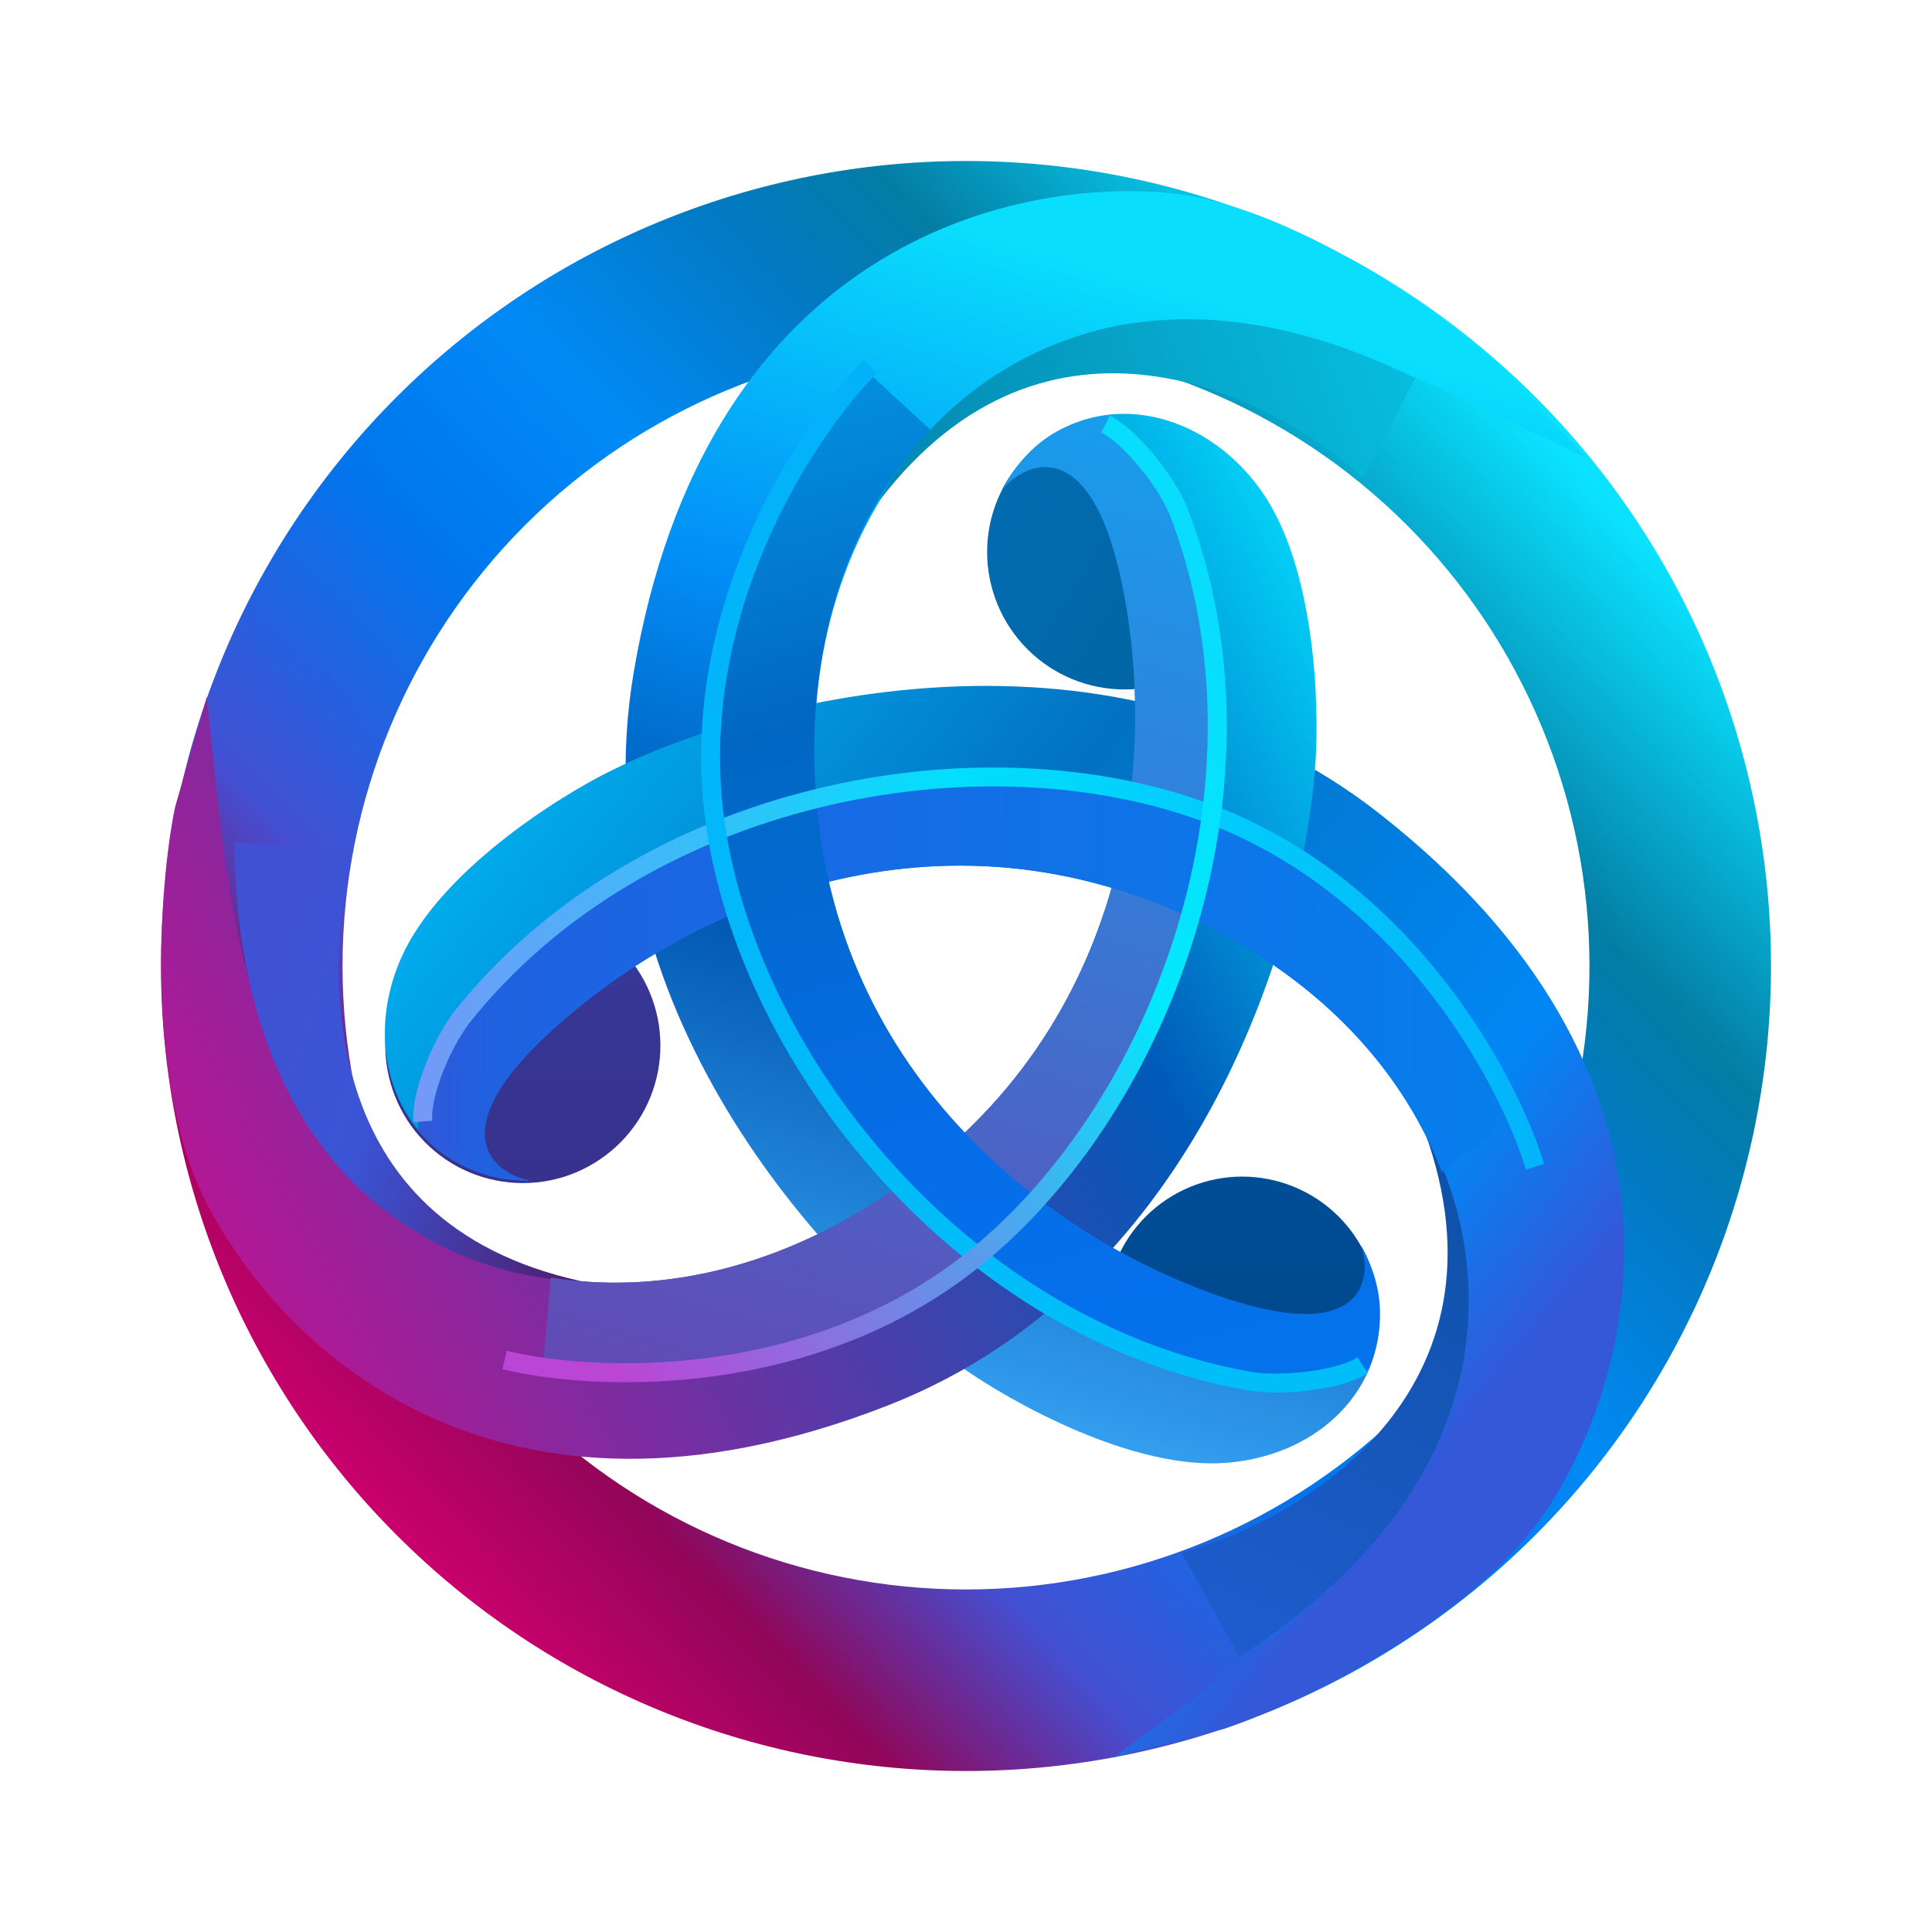
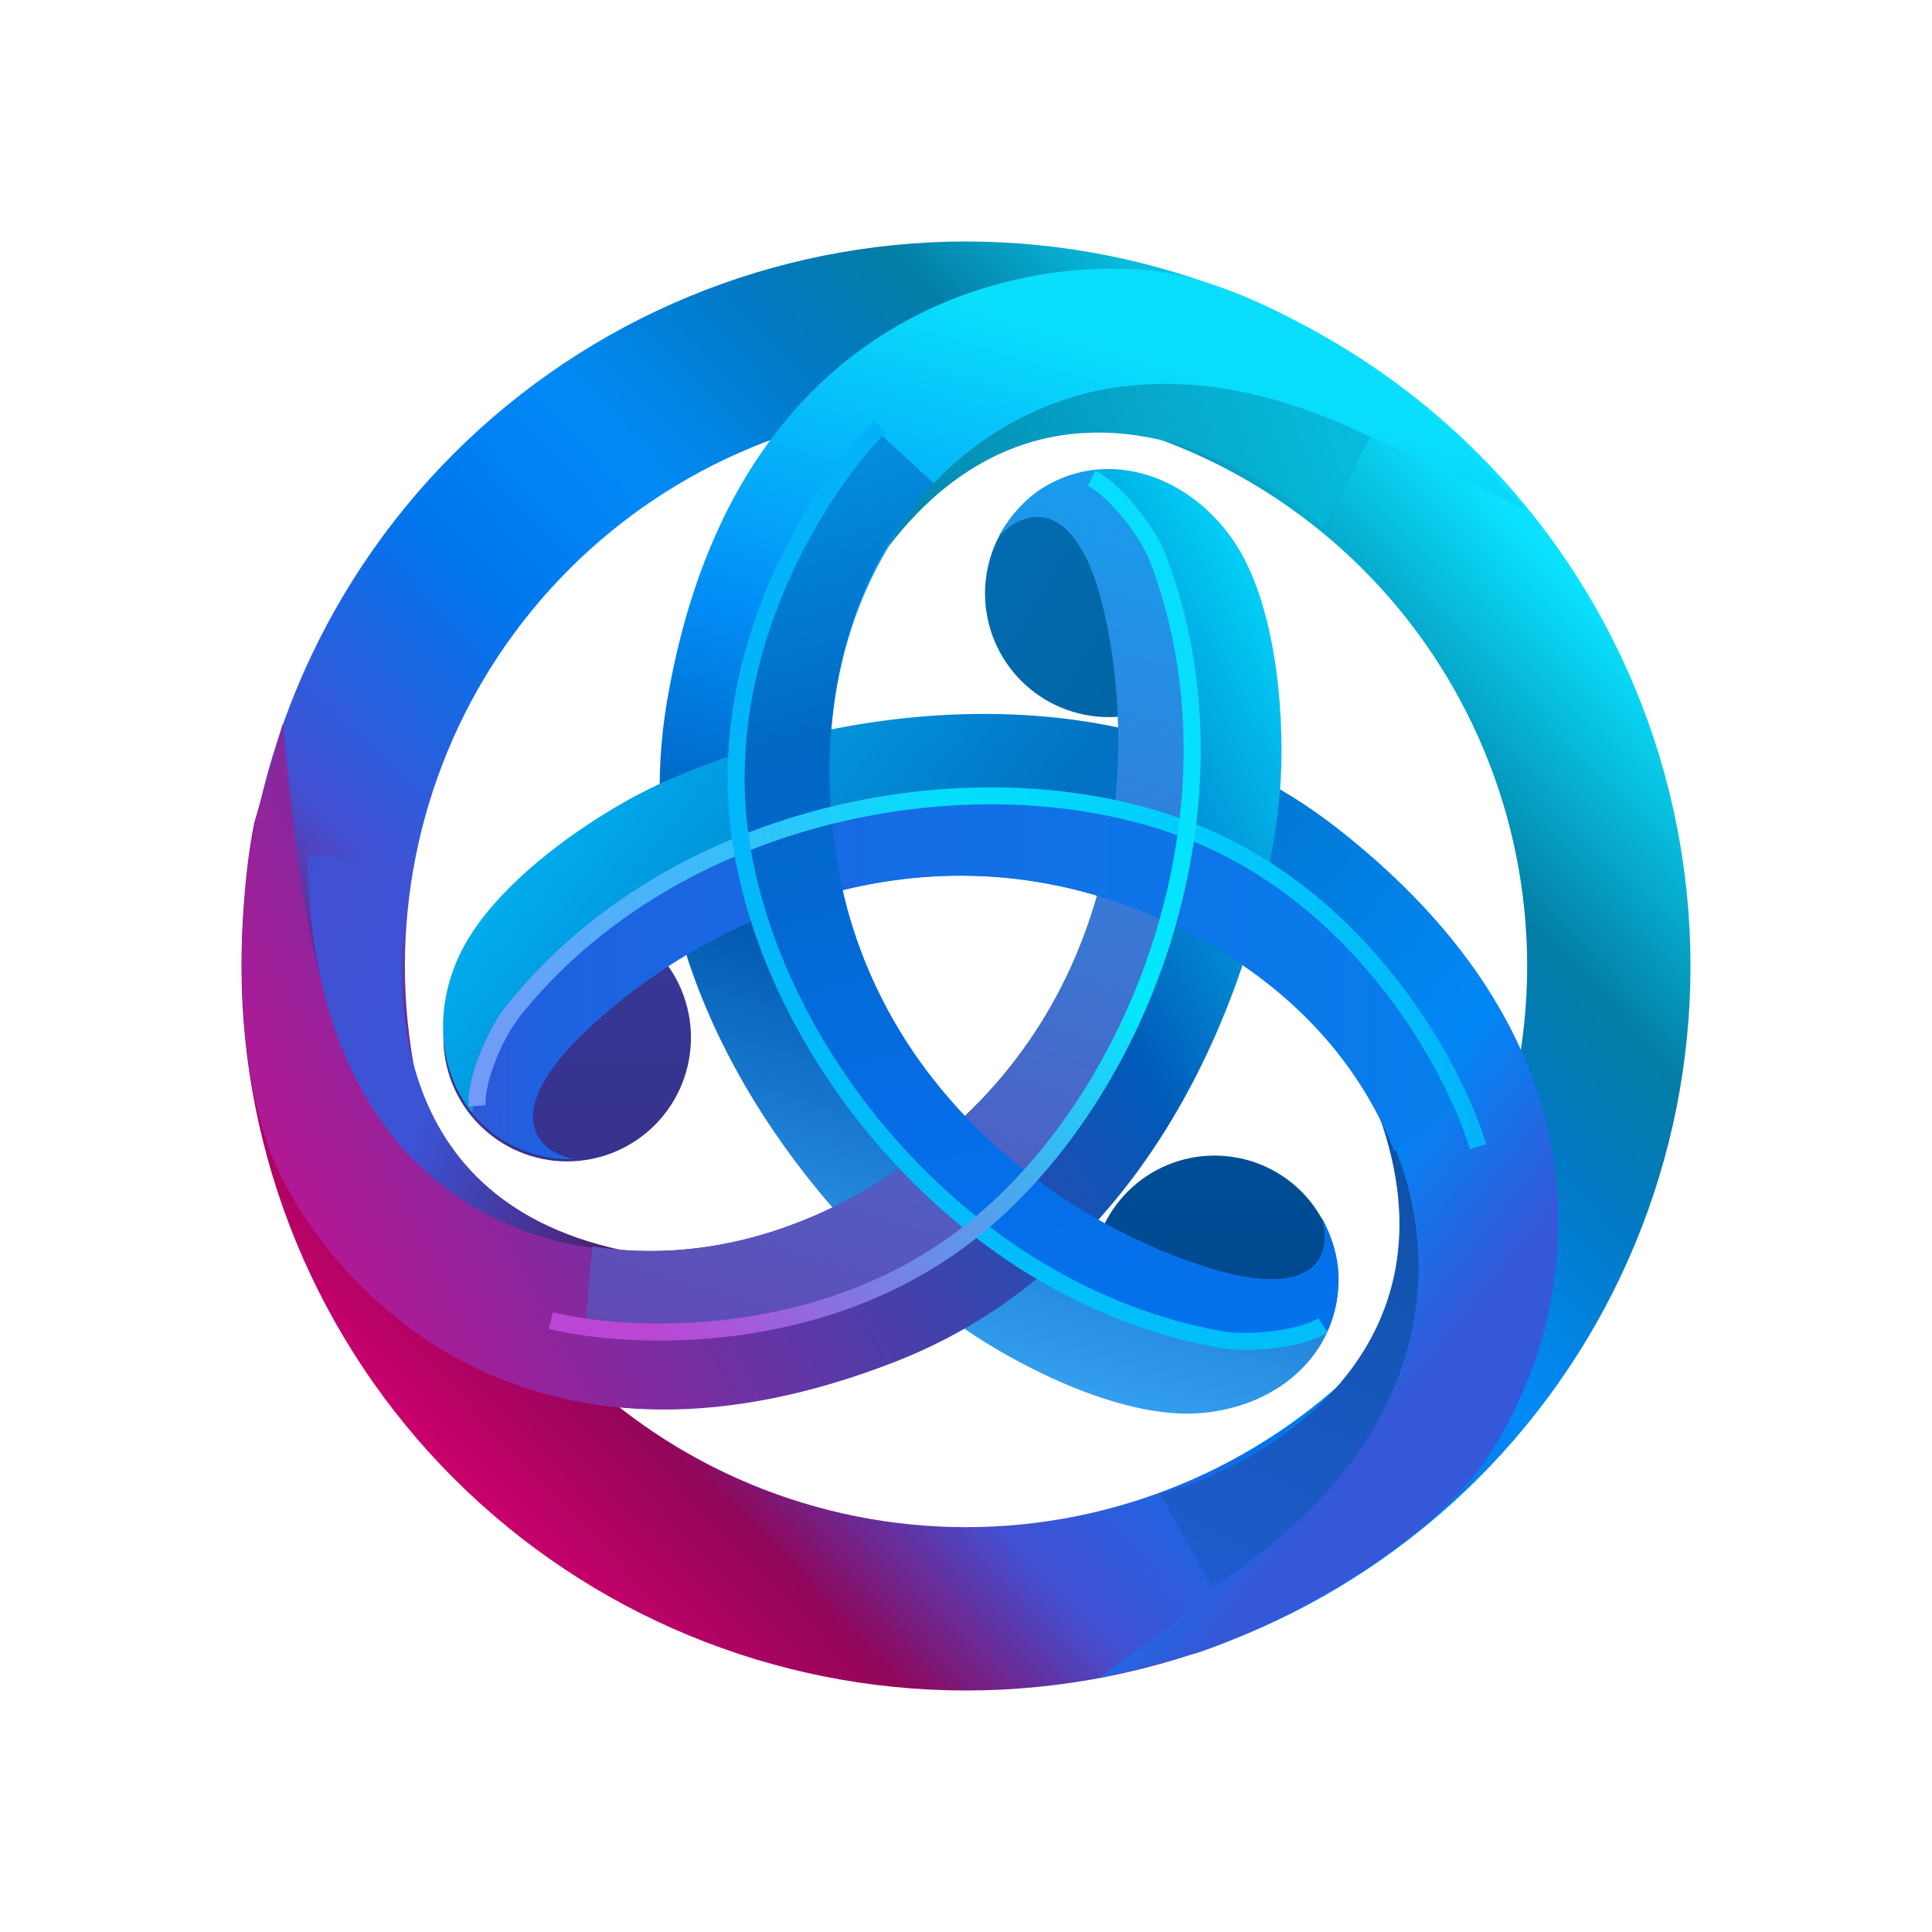
<svg xmlns="http://www.w3.org/2000/svg" width="24" height="24" viewBox="0 0 24 24" fill="none">
-   <path fill-rule="evenodd" clip-rule="evenodd" d="M12 22C13.313 22 14.614 21.741 15.827 21.239C17.04 20.736 18.142 20 19.071 19.071C20 18.142 20.736 17.04 21.239 15.827C21.741 14.614 22 13.313 22 12C22 10.687 21.741 9.386 21.239 8.173C20.736 6.96 20 5.858 19.071 4.929C18.142 4 17.04 3.264 15.827 2.761C14.614 2.259 13.313 2 12 2C9.348 2 6.804 3.054 4.929 4.929C3.054 6.804 2 9.348 2 12C2 14.652 3.054 17.196 4.929 19.071C6.804 20.947 9.348 22 12 22ZM12 19.745C14.054 19.745 16.024 18.929 17.477 17.477C18.929 16.024 19.745 14.054 19.745 12C19.745 9.946 18.929 7.976 17.477 6.523C16.024 5.071 14.054 4.255 12 4.255C9.946 4.255 7.976 5.071 6.523 6.523C5.071 7.976 4.255 9.946 4.255 12C4.255 14.054 5.071 16.024 6.523 17.477C7.976 18.929 9.946 19.745 12 19.745Z" fill="url(#paint0_linear_376_10504)" />
-   <path d="M15.431 18.003C15.88 18.003 16.311 17.825 16.629 17.508C16.946 17.19 17.125 16.759 17.125 16.31C17.125 15.861 16.946 15.43 16.629 15.112C16.311 14.795 15.88 14.616 15.431 14.616C14.982 14.616 14.551 14.795 14.233 15.112C13.916 15.43 13.737 15.861 13.737 16.31C13.737 16.759 13.916 17.19 14.233 17.508C14.551 17.825 14.982 18.003 15.431 18.003Z" fill="url(#paint1_linear_376_10504)" />
-   <path d="M14.419 2.388C16.048 2.504 17.973 3.939 18.734 4.643L19.703 5.686C17.932 4.861 16.381 3.94 14.419 3.988C12.456 4.036 9.932 6.025 10.127 9.735C10.32 13.443 13.182 15.457 15.242 16.135C16.89 16.678 17.058 15.931 16.912 15.479C17.577 16.771 16.697 18.051 15.242 18.171C14.078 18.267 12.559 17.419 11.945 16.983C10.296 15.827 7.173 12.484 7.872 8.353C8.745 3.188 12.382 2.242 14.419 2.388Z" fill="url(#paint2_linear_376_10504)" />
-   <path d="M5.006 12.149C4.895 12.346 4.824 12.564 4.798 12.789C4.771 13.015 4.79 13.243 4.853 13.461C4.916 13.679 5.021 13.882 5.163 14.059C5.306 14.236 5.481 14.382 5.681 14.491C5.88 14.598 6.099 14.666 6.325 14.688C6.551 14.711 6.779 14.688 6.996 14.622C7.212 14.555 7.414 14.446 7.588 14.301C7.763 14.156 7.906 13.978 8.011 13.777C8.218 13.379 8.26 12.916 8.129 12.487C7.997 12.059 7.703 11.699 7.309 11.486C6.915 11.272 6.453 11.222 6.022 11.346C5.591 11.47 5.227 11.758 5.006 12.149Z" fill="url(#paint3_linear_376_10504)" />
-   <path d="M19.252 18.699C18.374 20.077 16.189 21.142 15.209 21.475L13.831 21.831C15.398 20.667 16.952 19.687 17.846 17.937C18.739 16.187 18.193 13.023 14.838 11.426C11.484 9.828 8.352 11.385 6.774 12.874C5.511 14.065 6.101 14.573 6.568 14.661C5.14 14.661 4.396 13.24 4.982 11.903C5.452 10.834 6.922 9.902 7.598 9.57C9.401 8.671 13.828 7.52 17.128 10.101C21.252 13.329 20.35 16.977 19.252 18.699Z" fill="url(#paint4_linear_376_10504)" />
-   <path d="M15.434 5.977C15.319 5.785 15.166 5.618 14.986 5.484C14.806 5.351 14.601 5.254 14.383 5.2C14.166 5.146 13.94 5.135 13.718 5.168C13.496 5.201 13.283 5.278 13.091 5.393C12.898 5.509 12.731 5.661 12.598 5.842C12.464 6.022 12.368 6.227 12.313 6.444C12.259 6.662 12.248 6.888 12.281 7.11C12.315 7.332 12.391 7.545 12.507 7.737C12.74 8.125 13.118 8.405 13.557 8.514C13.997 8.624 14.462 8.554 14.85 8.321C15.239 8.088 15.518 7.71 15.628 7.27C15.737 6.831 15.668 6.366 15.434 5.977Z" fill="url(#paint5_linear_376_10504)" />
-   <path d="M2.552 14.917C1.814 13.46 1.965 11.034 2.176 10.021L2.57 8.653C2.776 10.595 2.872 12.434 3.925 14.092C4.978 15.75 7.981 16.888 11.06 14.812C14.14 12.735 14.392 9.247 13.912 7.131C13.528 5.437 12.769 5.704 12.456 6.062C13.203 4.765 14.805 4.898 15.658 6.082C16.34 7.029 16.395 8.768 16.338 9.52C16.196 11.528 14.938 15.927 11.037 17.456C6.161 19.368 3.477 16.737 2.552 14.917Z" fill="url(#paint6_linear_376_10504)" />
-   <path d="M17.58 4.698C13.818 2.845 11.573 4.943 10.921 6.224C13.003 3.495 15.797 4.895 16.932 5.936L17.58 4.698Z" fill="url(#paint7_linear_376_10504)" />
-   <path d="M15.396 20.579C19.024 18.244 18.421 15.299 17.698 14.057C18.865 17.285 16.166 18.895 14.676 19.286L15.396 20.579Z" fill="url(#paint8_linear_376_10504)" />
-   <path d="M2.911 10.463C2.955 14.777 5.657 15.879 7.224 15.916C3.872 15.184 4.067 12.052 4.351 10.562L2.911 10.463Z" fill="url(#paint9_linear_376_10504)" />
-   <path d="M13.757 5.162C14.591 5.881 15.739 7.966 14.724 11.649C13.358 16.592 8.956 17.288 6.741 17.004L6.843 15.87C8.088 16.071 9.564 15.819 11.06 14.811C14.14 12.734 14.392 9.247 13.912 7.13C13.528 5.437 12.769 5.714 12.456 6.072C12.809 5.434 13.263 5.232 13.757 5.162Z" fill="url(#paint10_linear_376_10504)" />
-   <path d="M17.911 14.559C17.455 13.373 16.486 12.211 14.839 11.426C11.486 9.83 8.353 11.385 6.774 12.874C5.512 14.066 6.12 14.579 6.588 14.667C6.322 14.674 6.059 14.622 5.817 14.513C5.575 14.404 5.361 14.242 5.19 14.038C5.244 13.086 6.151 11.26 9.574 10.051C14.232 8.404 17.813 11.297 18.86 13.82L17.911 14.559Z" fill="url(#paint11_linear_376_10504)" />
-   <path d="M11.561 5.343C10.643 6.31 10.024 7.791 10.127 9.734C10.321 13.442 13.182 15.456 15.242 16.134C16.891 16.677 17.058 15.936 16.913 15.483C17.218 16.032 17.191 16.548 17.003 17.005C15.682 17.379 13.027 17.159 10.476 13.851C7.172 9.569 9.726 6.001 10.586 4.801L10.738 4.583L11.561 5.343Z" fill="url(#paint12_linear_376_10504)" />
-   <path fill-rule="evenodd" clip-rule="evenodd" d="M15.054 9.996C17.563 10.937 18.849 13.362 19.181 14.46L18.955 14.528C18.635 13.469 17.386 11.122 14.972 10.216C12.179 9.169 8.02 9.943 5.824 12.717C5.698 12.893 5.594 13.085 5.514 13.286C5.418 13.525 5.357 13.761 5.37 13.922L5.135 13.94C5.119 13.723 5.197 13.445 5.296 13.198C5.397 12.95 5.529 12.711 5.639 12.571C7.905 9.708 12.177 8.918 15.054 9.996Z" fill="url(#paint13_linear_376_10504)" />
-   <path fill-rule="evenodd" clip-rule="evenodd" d="M8.767 10.226C8.398 7.571 9.918 5.286 10.724 4.472L10.891 4.636C10.113 5.423 8.645 7.639 8.999 10.194C9.409 13.147 12.072 16.436 15.556 17.044C15.703 17.07 15.959 17.071 16.219 17.041C16.483 17.009 16.727 16.948 16.863 16.861L16.989 17.059C16.807 17.177 16.517 17.243 16.248 17.274C16.005 17.307 15.758 17.307 15.515 17.274C11.919 16.648 9.188 13.269 8.767 10.226Z" fill="url(#paint14_linear_376_10504)" />
-   <path fill-rule="evenodd" clip-rule="evenodd" d="M12.183 15.723C10.097 17.406 7.354 17.281 6.241 17.009L6.296 16.78C7.371 17.042 10.028 17.159 12.034 15.54C14.355 13.668 15.803 9.692 14.53 6.391C14.438 6.189 14.319 6.001 14.177 5.83C14.009 5.623 13.827 5.446 13.681 5.373L13.786 5.163C13.978 5.259 14.189 5.469 14.362 5.683C14.534 5.899 14.685 6.138 14.749 6.308C16.064 9.714 14.574 13.795 12.183 15.723Z" fill="url(#paint15_linear_376_10504)" />
+   <path fill-rule="evenodd" clip-rule="evenodd" d="M12 21C13.182 21 14.352 20.767 15.444 20.315C16.536 19.863 17.528 19.2 18.364 18.364C19.2 17.528 19.863 16.536 20.315 15.444C20.767 14.352 21 13.182 21 12C21 10.818 20.767 9.648 20.315 8.556C19.863 7.464 19.2 6.472 18.364 5.636C17.528 4.8 16.536 4.137 15.444 3.685C14.352 3.233 13.182 3 12 3C9.613 3 7.324 3.948 5.636 5.636C3.948 7.324 3 9.613 3 12C3 14.387 3.948 16.676 5.636 18.364C7.324 20.052 9.613 21 12 21ZM12 18.971C13.849 18.971 15.622 18.236 16.929 16.929C18.236 15.622 18.971 13.849 18.971 12C18.971 10.151 18.236 8.378 16.929 7.071C15.622 5.764 13.849 5.03 12 5.03C10.151 5.03 8.378 5.764 7.071 7.071C5.764 8.378 5.03 10.151 5.03 12C5.03 13.849 5.764 15.622 7.071 16.929C8.378 18.236 10.151 18.971 12 18.971Z" fill="url(#paint0_linear_328_57492)" />
+   <path d="M15.088 17.403C15.492 17.403 15.88 17.243 16.166 16.957C16.451 16.671 16.612 16.283 16.612 15.879C16.612 15.475 16.451 15.087 16.166 14.801C15.88 14.515 15.492 14.355 15.088 14.355C14.683 14.355 14.296 14.515 14.01 14.801C13.724 15.087 13.563 15.475 13.563 15.879C13.563 16.283 13.724 16.671 14.01 16.957C14.296 17.243 14.683 17.403 15.088 17.403Z" fill="url(#paint1_linear_328_57492)" />
+   <path d="M14.177 3.349C15.643 3.454 17.376 4.745 18.06 5.378L18.932 6.317C17.339 5.575 15.943 4.746 14.177 4.789C12.41 4.832 10.139 6.622 10.314 9.961C10.488 13.299 13.064 15.111 14.918 15.721C16.401 16.21 16.552 15.538 16.421 15.131C17.019 16.294 16.227 17.445 14.918 17.554C13.87 17.641 12.503 16.877 11.951 16.485C10.466 15.444 7.656 12.435 8.285 8.717C9.07 4.069 12.344 3.218 14.177 3.349Z" fill="url(#paint2_linear_328_57492)" />
+   <path d="M5.706 12.134C5.606 12.312 5.542 12.508 5.518 12.71C5.495 12.913 5.511 13.119 5.568 13.315C5.624 13.511 5.719 13.694 5.847 13.853C5.975 14.012 6.134 14.144 6.313 14.242C6.493 14.339 6.69 14.399 6.893 14.42C7.096 14.44 7.301 14.419 7.496 14.36C7.691 14.3 7.873 14.202 8.03 14.071C8.187 13.941 8.316 13.78 8.41 13.599C8.596 13.241 8.634 12.824 8.516 12.439C8.398 12.053 8.133 11.729 7.778 11.537C7.424 11.345 7.008 11.3 6.62 11.412C6.233 11.523 5.904 11.783 5.706 12.134Z" fill="url(#paint3_linear_328_57492)" />
+   <path d="M18.527 18.029C17.737 19.269 15.77 20.227 14.888 20.528L13.648 20.848C15.059 19.8 16.457 18.918 17.261 17.343C18.065 15.768 17.574 12.921 14.555 11.483C11.536 10.045 8.717 11.446 7.297 12.786C6.16 13.859 6.691 14.316 7.111 14.395C5.827 14.395 5.157 13.116 5.685 11.913C6.107 10.951 7.43 10.112 8.039 9.813C9.661 9.004 13.646 7.968 16.615 10.291C20.327 13.197 19.516 16.48 18.527 18.029Z" fill="url(#paint4_linear_328_57492)" />
+   <path d="M15.091 6.58C14.987 6.407 14.85 6.256 14.687 6.136C14.525 6.016 14.341 5.929 14.145 5.88C13.949 5.831 13.746 5.822 13.546 5.851C13.346 5.881 13.155 5.95 12.982 6.054C12.809 6.158 12.658 6.295 12.538 6.457C12.418 6.62 12.331 6.804 12.282 7C12.233 7.196 12.223 7.399 12.253 7.599C12.283 7.798 12.352 7.99 12.456 8.163C12.666 8.513 13.006 8.764 13.402 8.863C13.797 8.961 14.216 8.899 14.565 8.689C14.915 8.479 15.166 8.139 15.265 7.743C15.363 7.348 15.301 6.929 15.091 6.58Z" fill="url(#paint5_linear_328_57492)" />
+   <path d="M3.497 14.625C2.833 13.313 2.969 11.131 3.159 10.219L3.513 8.988C3.699 10.736 3.785 12.391 4.733 13.883C5.68 15.375 8.383 16.399 11.155 14.53C13.927 12.661 14.153 9.523 13.722 7.618C13.376 6.094 12.693 6.333 12.411 6.656C13.083 5.488 14.524 5.608 15.293 6.674C15.907 7.526 15.956 9.091 15.904 9.768C15.777 11.576 14.644 15.535 11.134 16.911C6.745 18.631 4.33 16.263 3.497 14.625Z" fill="url(#paint6_linear_328_57492)" />
+   <path d="M17.022 5.428C13.636 3.76 11.616 5.649 11.029 6.801C12.903 4.346 15.418 5.606 16.439 6.542L17.022 5.428Z" fill="url(#paint7_linear_328_57492)" />
+   <path d="M15.057 19.721C18.321 17.62 17.779 14.969 17.128 13.851C18.178 16.756 15.75 18.205 14.408 18.557L15.057 19.721Z" fill="url(#paint8_linear_328_57492)" />
+   <path d="M3.82 10.617C3.86 14.499 6.292 15.491 7.701 15.524C4.685 14.866 4.86 12.047 5.116 10.706L3.82 10.617Z" fill="url(#paint9_linear_328_57492)" />
+   <path d="M13.582 5.846C14.332 6.493 15.365 8.37 14.451 11.684C13.222 16.133 9.261 16.759 7.267 16.504L7.358 15.483C8.479 15.664 9.808 15.438 11.154 14.53C13.926 12.661 14.152 9.522 13.721 7.617C13.375 6.093 12.692 6.342 12.411 6.665C12.728 6.09 13.137 5.909 13.582 5.846Z" fill="url(#paint10_linear_328_57492)" />
+   <path d="M17.319 14.303C16.909 13.235 16.037 12.19 14.555 11.484C11.537 10.047 8.717 11.447 7.297 12.787C6.16 13.859 6.707 14.321 7.129 14.4C6.89 14.407 6.653 14.36 6.435 14.262C6.217 14.164 6.024 14.018 5.871 13.835C5.919 12.977 6.736 11.334 9.816 10.246C14.009 8.764 17.232 11.368 18.174 13.638L17.319 14.303Z" fill="url(#paint11_linear_328_57492)" />
+   <path d="M11.605 6.009C10.779 6.879 10.222 8.211 10.315 9.961C10.489 13.298 13.064 15.11 14.918 15.72C16.402 16.21 16.553 15.543 16.422 15.135C16.696 15.629 16.672 16.094 16.503 16.505C15.314 16.841 12.925 16.643 10.628 13.666C7.655 9.812 9.954 6.601 10.727 5.521L10.864 5.325L11.605 6.009Z" fill="url(#paint12_linear_328_57492)" />
+   <path fill-rule="evenodd" clip-rule="evenodd" d="M14.749 10.197C17.007 11.043 18.164 13.226 18.463 14.214L18.259 14.275C17.972 13.322 16.848 11.21 14.675 10.394C12.161 9.452 8.418 10.149 6.442 12.645C6.329 12.804 6.235 12.976 6.163 13.158C6.076 13.373 6.022 13.585 6.033 13.729L5.822 13.745C5.807 13.55 5.877 13.301 5.966 13.079C6.058 12.855 6.176 12.64 6.275 12.514C8.315 9.937 12.16 9.226 14.749 10.197Z" fill="url(#paint13_linear_328_57492)" />
+   <path fill-rule="evenodd" clip-rule="evenodd" d="M9.09 10.404C8.758 8.014 10.127 5.957 10.852 5.225L11.002 5.373C10.302 6.081 8.98 8.075 9.299 10.374C9.668 13.033 12.065 15.992 15.201 16.539C15.333 16.563 15.563 16.564 15.798 16.537C16.035 16.509 16.255 16.453 16.377 16.375L16.491 16.553C16.326 16.659 16.066 16.718 15.823 16.747C15.605 16.776 15.383 16.776 15.164 16.747C11.928 16.184 9.469 13.143 9.09 10.404Z" fill="url(#paint14_linear_328_57492)" />
+   <path fill-rule="evenodd" clip-rule="evenodd" d="M12.165 15.351C10.287 16.865 7.819 16.753 6.817 16.508L6.867 16.302C7.834 16.538 10.225 16.643 12.031 15.186C14.12 13.502 15.423 9.923 14.277 6.952C14.194 6.77 14.088 6.6 13.96 6.447C13.809 6.261 13.645 6.101 13.514 6.036L13.607 5.847C13.78 5.933 13.971 6.122 14.126 6.315C14.281 6.509 14.417 6.724 14.475 6.877C15.658 9.943 14.316 13.615 12.165 15.351Z" fill="url(#paint15_linear_328_57492)" />
  <defs>
-     <linearGradient id="paint0_linear_376_10504" x1="19.503" y1="5.739" x2="5.122" y2="19.366" gradientUnits="userSpaceOnUse">
+     <linearGradient id="paint0_linear_328_57492" x1="18.753" y1="6.365" x2="5.81" y2="18.63" gradientUnits="userSpaceOnUse">
      <stop stop-color="#0AE2FF" />
      <stop offset="0.189" stop-color="#047DA5" />
      <stop offset="0.278" stop-color="#0279C2" />
      <stop offset="0.42" stop-color="#018AF6" />
      <stop offset="0.553" stop-color="#0076ED" />
      <stop offset="0.744" stop-color="#4350D3" />
      <stop offset="0.873" stop-color="#910659" />
      <stop offset="1" stop-color="#CB006D" />
    </linearGradient>
-     <linearGradient id="paint1_linear_376_10504" x1="12" y1="2" x2="12" y2="22" gradientUnits="userSpaceOnUse">
+     <linearGradient id="paint1_linear_328_57492" x1="12" y1="3" x2="12" y2="21" gradientUnits="userSpaceOnUse">
      <stop stop-color="#016FD8" />
      <stop offset="1" stop-color="#003A72" />
    </linearGradient>
-     <linearGradient id="paint2_linear_376_10504" x1="20.624" y1="5.383" x2="15.411" y2="23.009" gradientUnits="userSpaceOnUse">
+     <linearGradient id="paint2_linear_328_57492" x1="19.761" y1="6.044" x2="15.07" y2="21.909" gradientUnits="userSpaceOnUse">
      <stop stop-color="#09DEFC" />
      <stop offset="0.269" stop-color="#028DF7" />
      <stop offset="0.483" stop-color="#0056AF" />
      <stop offset="0.795" stop-color="#3AA7F7" />
      <stop offset="1" stop-color="#086EE8" />
    </linearGradient>
-     <linearGradient id="paint3_linear_376_10504" x1="11.999" y1="2" x2="11.999" y2="22" gradientUnits="userSpaceOnUse">
+     <linearGradient id="paint3_linear_328_57492" x1="12" y1="3" x2="12" y2="21" gradientUnits="userSpaceOnUse">
      <stop stop-color="#344ABE" />
      <stop offset="1" stop-color="#392470" />
    </linearGradient>
-     <linearGradient id="paint4_linear_376_10504" x1="15.213" y1="21.503" x2="0.254" y2="9.465" gradientUnits="userSpaceOnUse">
+     <linearGradient id="paint4_linear_328_57492" x1="14.892" y1="20.552" x2="1.429" y2="9.718" gradientUnits="userSpaceOnUse">
      <stop stop-color="#3458D8" />
      <stop offset="0.131" stop-color="#0187F5" />
      <stop offset="0.463" stop-color="#0271C2" />
      <stop offset="0.81" stop-color="#01BCF8" />
      <stop offset="1" stop-color="#534BCF" />
    </linearGradient>
-     <linearGradient id="paint5_linear_376_10504" x1="2.677" y1="6.399" x2="19.953" y2="16.778" gradientUnits="userSpaceOnUse">
+     <linearGradient id="paint5_linear_328_57492" x1="3.609" y1="6.959" x2="19.157" y2="16.3" gradientUnits="userSpaceOnUse">
      <stop stop-color="#027ED5" />
      <stop offset="1" stop-color="#02517B" />
    </linearGradient>
-     <linearGradient id="paint6_linear_376_10504" x1="3.314" y1="17.769" x2="23.052" y2="7.175" gradientUnits="userSpaceOnUse">
+     <linearGradient id="paint6_linear_328_57492" x1="4.183" y1="17.192" x2="21.947" y2="7.657" gradientUnits="userSpaceOnUse">
      <stop stop-color="#BD1493" />
      <stop offset="0.528" stop-color="#005AB9" />
      <stop offset="0.76" stop-color="#03DEFE" />
      <stop offset="1" stop-color="#06C1FD" />
    </linearGradient>
-     <linearGradient id="paint7_linear_376_10504" x1="21.552" y1="9.497" x2="8.873" y2="13.816" gradientUnits="userSpaceOnUse">
+     <linearGradient id="paint7_linear_328_57492" x1="20.597" y1="9.748" x2="9.186" y2="13.635" gradientUnits="userSpaceOnUse">
      <stop stop-color="#08CDED" />
      <stop offset="0.33" stop-color="#06ACCF" />
      <stop offset="1" stop-color="#03618E" />
    </linearGradient>
-     <linearGradient id="paint8_linear_376_10504" x1="4.89" y1="18.808" x2="11.11" y2="5.363" gradientUnits="userSpaceOnUse">
+     <linearGradient id="paint8_linear_328_57492" x1="5.601" y1="18.127" x2="11.199" y2="6.027" gradientUnits="userSpaceOnUse">
      <stop stop-color="#2660DE" />
      <stop offset="1" stop-color="#004988" />
    </linearGradient>
-     <linearGradient id="paint9_linear_376_10504" x1="2.475" y1="4.735" x2="10.259" y2="7.283" gradientUnits="userSpaceOnUse">
+     <linearGradient id="paint9_linear_328_57492" x1="3.428" y1="5.462" x2="10.434" y2="7.755" gradientUnits="userSpaceOnUse">
      <stop stop-color="#4C46C3" />
      <stop offset="0.244" stop-color="#4250D3" />
      <stop offset="0.585" stop-color="#3B54D6" />
      <stop offset="1" stop-color="#4F1964" />
    </linearGradient>
-     <linearGradient id="paint10_linear_376_10504" x1="14.894" y1="2.012" x2="8.687" y2="22.557" gradientUnits="userSpaceOnUse">
+     <linearGradient id="paint10_linear_328_57492" x1="14.604" y1="3.011" x2="9.019" y2="21.501" gradientUnits="userSpaceOnUse">
      <stop stop-color="#05B2FC" />
      <stop offset="1" stop-color="#7E2B9F" />
    </linearGradient>
-     <linearGradient id="paint11_linear_376_10504" x1="2.719" y1="18.802" x2="21.326" y2="18.89" gradientUnits="userSpaceOnUse">
+     <linearGradient id="paint11_linear_328_57492" x1="3.646" y1="18.122" x2="20.393" y2="18.201" gradientUnits="userSpaceOnUse">
      <stop stop-color="#6340C6" />
      <stop offset="0.179" stop-color="#1F61E0" />
      <stop offset="1" stop-color="#0184EF" />
    </linearGradient>
-     <linearGradient id="paint12_linear_376_10504" x1="7.989" y1="2.699" x2="13.612" y2="23.012" gradientUnits="userSpaceOnUse">
+     <linearGradient id="paint12_linear_328_57492" x1="8.39" y1="3.629" x2="13.451" y2="21.91" gradientUnits="userSpaceOnUse">
      <stop stop-color="#04A9F0" />
      <stop offset="0.312" stop-color="#0167C3" />
      <stop offset="0.577" stop-color="#066DE9" />
      <stop offset="1" stop-color="#007AEF" />
    </linearGradient>
-     <linearGradient id="paint13_linear_376_10504" x1="19.445" y1="9.957" x2="1.535" y2="10.884" gradientUnits="userSpaceOnUse">
+     <linearGradient id="paint13_linear_328_57492" x1="18.7" y1="10.161" x2="2.582" y2="10.996" gradientUnits="userSpaceOnUse">
      <stop stop-color="#03B0FB" />
      <stop offset="0.424" stop-color="#02DFFC" />
      <stop offset="1" stop-color="#AF75F4" />
    </linearGradient>
-     <linearGradient id="paint14_linear_376_10504" x1="12.109" y1="2.129" x2="12.109" y2="21.814" gradientUnits="userSpaceOnUse">
+     <linearGradient id="paint14_linear_328_57492" x1="12.098" y1="3.116" x2="12.098" y2="20.833" gradientUnits="userSpaceOnUse">
      <stop stop-color="#03AFFA" />
      <stop offset="1" stop-color="#00C2F9" />
    </linearGradient>
-     <linearGradient id="paint15_linear_376_10504" x1="7.519" y1="16.876" x2="16.017" y2="8.603" gradientUnits="userSpaceOnUse">
+     <linearGradient id="paint15_linear_328_57492" x1="7.967" y1="16.388" x2="15.616" y2="8.942" gradientUnits="userSpaceOnUse">
      <stop stop-color="#BB46D6" />
      <stop offset="0.672" stop-color="#02E8FD" />
      <stop offset="1" stop-color="#08DDFE" />
    </linearGradient>
  </defs>
</svg>
